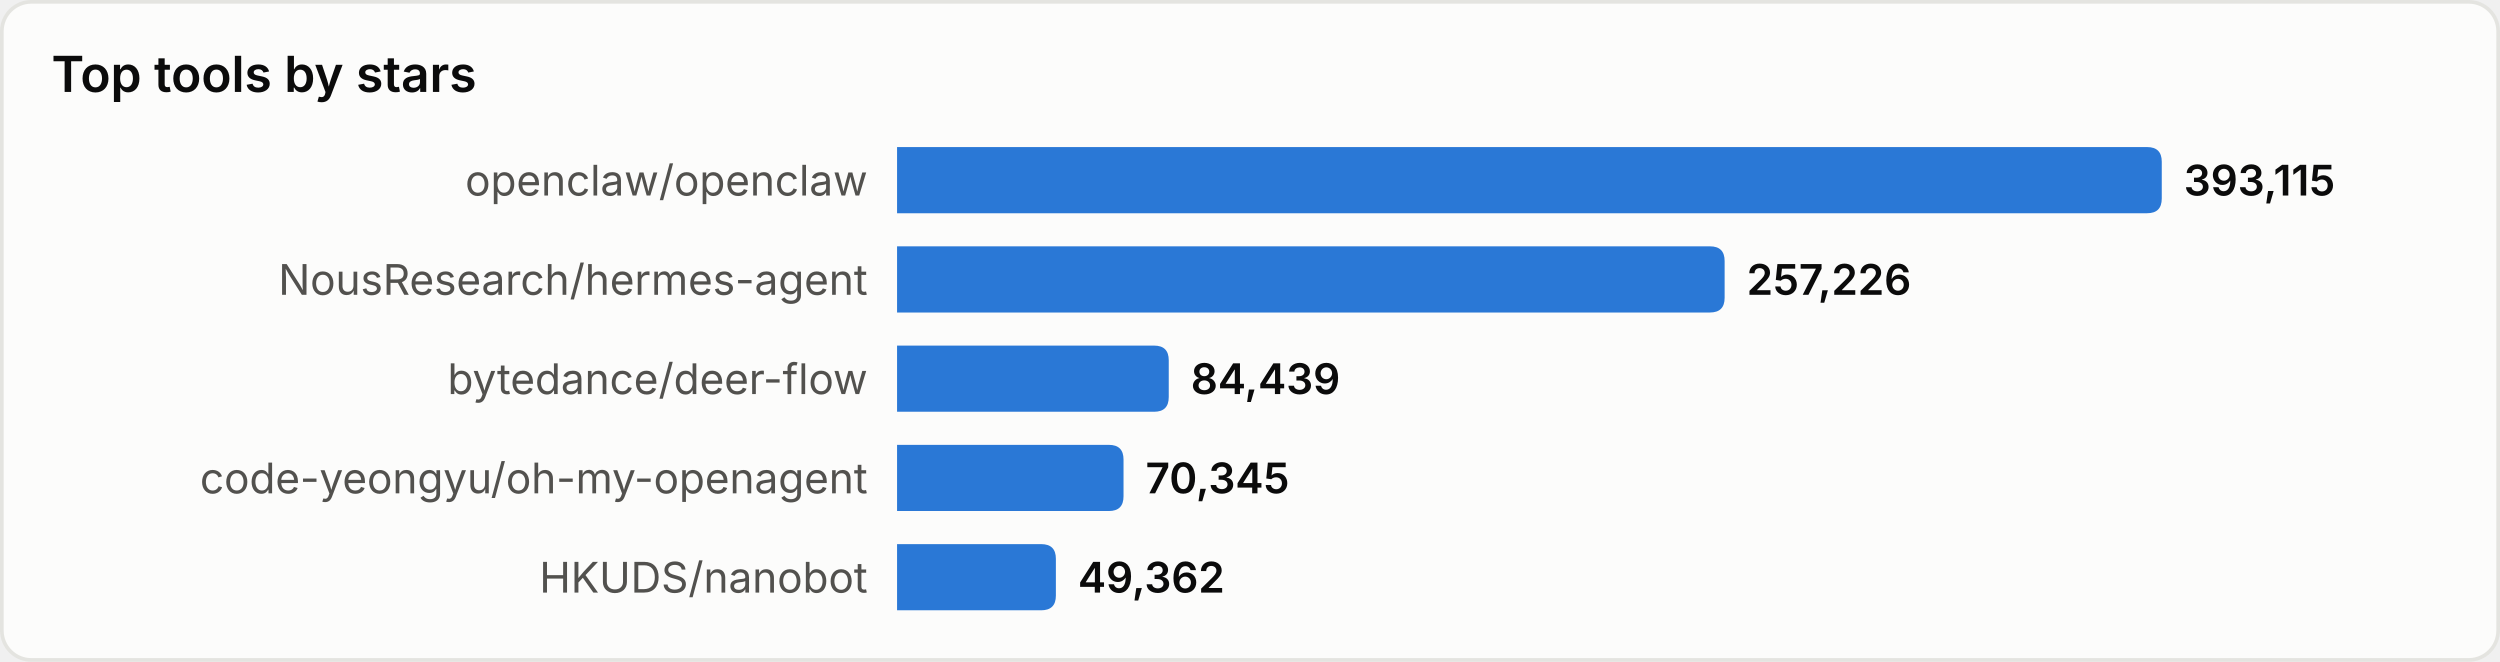
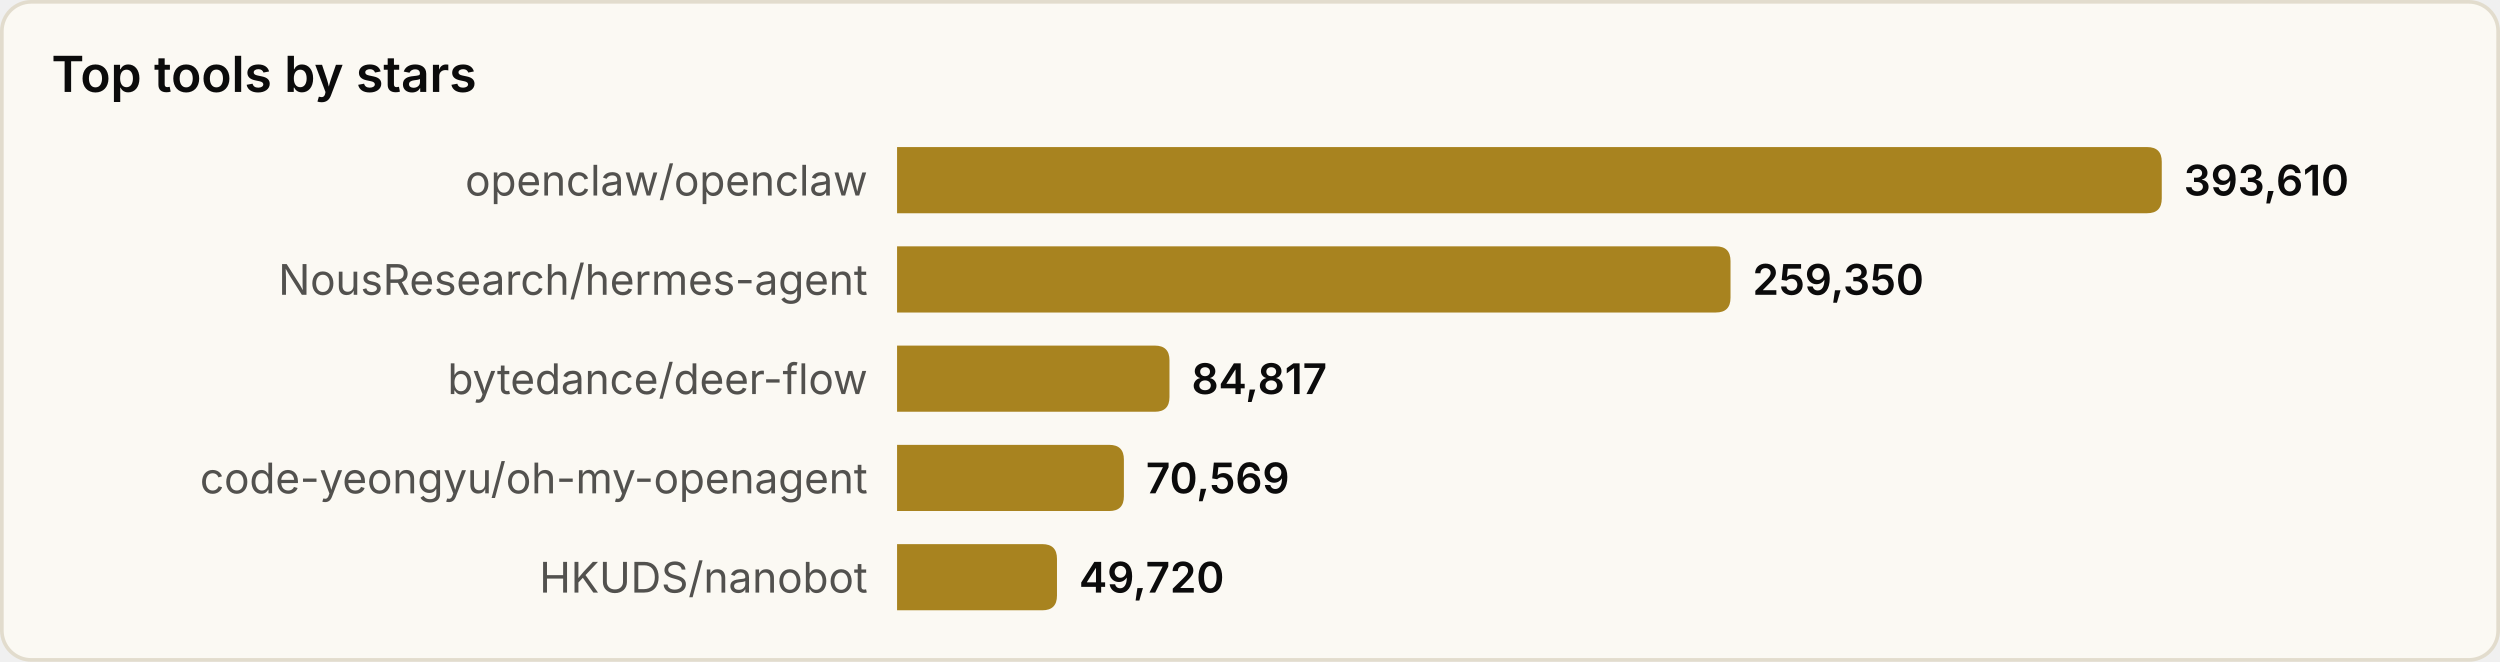
<svg xmlns="http://www.w3.org/2000/svg" width="680" height="180" viewBox="0 0 680 180" role="img" aria-label="Top tools by stars">
  <style>
text{font-family:system-ui,-apple-system,'Segoe UI',sans-serif}
- .srf{fill:#fcfcfb;stroke:#e4e4e0}.ttl{fill:#0b0b0b;font-size:13.5px;font-weight:600}
+ .srf{fill:#fbf9f3;stroke:#e2dccd}.ttl{fill:#0b0b0b;font-size:13.5px;font-weight:600}
.lbl{fill:#52514e;font-size:11.5px}.val{fill:#0b0b0b;font-size:11.5px;font-weight:600}
- .bar{fill:#2a78d6}
+ .bar{fill:#a8831f}
@media(prefers-color-scheme:dark){
- .srf{fill:#1a1a19;stroke:#33332f}.ttl{fill:#ffffff}
- .lbl{fill:#c3c2b7}.val{fill:#ffffff}.bar{fill:#3987e5}
+ .srf{fill:#131826;stroke:#2a3145}.ttl{fill:#f2eee4}
+ .lbl{fill:#a9a69c}.val{fill:#f2eee4}.bar{fill:#d9b04a}
}
</style>
  <rect x="0.5" y="0.5" width="679" height="179" rx="8" class="srf" />
  <text x="14" y="25" class="ttl">Top tools by stars</text>
  <text x="236" y="49.0" class="lbl" text-anchor="end" dominant-baseline="central">openclaw/openclaw</text>
  <path d="M244,40 h340.0 q4,0 4,4 v10 q0,4 -4,4 h-340.0 z" class="bar" />
-   <text x="594.0" y="49.0" class="val" dominant-baseline="central">393,115</text>
+   <text x="594.0" y="49.0" class="val" dominant-baseline="central">393,610</text>
  <text x="236" y="76.0" class="lbl" text-anchor="end" dominant-baseline="central">NousResearch/hermes-agent</text>
-   <path d="M244,67 h221.1 q4,0 4,4 v10 q0,4 -4,4 h-221.1 z" class="bar" />
-   <text x="475.1" y="76.0" class="val" dominant-baseline="central">257,226</text>
+   <path d="M244,67 h222.7 q4,0 4,4 v10 q0,4 -4,4 h-222.7 z" class="bar" />
+   <text x="476.7" y="76.0" class="val" dominant-baseline="central">259,350</text>
  <text x="236" y="103.0" class="lbl" text-anchor="end" dominant-baseline="central">bytedance/deer-flow</text>
-   <path d="M244,94 h69.9 q4,0 4,4 v10 q0,4 -4,4 h-69.9 z" class="bar" />
-   <text x="323.9" y="103.0" class="val" dominant-baseline="central">84,439</text>
+   <path d="M244,94 h70.1 q4,0 4,4 v10 q0,4 -4,4 h-70.1 z" class="bar" />
+   <text x="324.1" y="103.0" class="val" dominant-baseline="central">84,817</text>
  <text x="236" y="130.0" class="lbl" text-anchor="end" dominant-baseline="central">code-yeongyu/oh-my-openagent</text>
-   <path d="M244,121 h57.6 q4,0 4,4 v10 q0,4 -4,4 h-57.6 z" class="bar" />
-   <text x="311.6" y="130.0" class="val" dominant-baseline="central">70,345</text>
+   <path d="M244,121 h57.7 q4,0 4,4 v10 q0,4 -4,4 h-57.7 z" class="bar" />
+   <text x="311.7" y="130.0" class="val" dominant-baseline="central">70,569</text>
  <text x="236" y="157.0" class="lbl" text-anchor="end" dominant-baseline="central">HKUDS/nanobot</text>
-   <path d="M244,148 h39.2 q4,0 4,4 v10 q0,4 -4,4 h-39.2 z" class="bar" />
-   <text x="293.2" y="157.0" class="val" dominant-baseline="central">49,362</text>
+   <path d="M244,148 h39.5 q4,0 4,4 v10 q0,4 -4,4 h-39.5 z" class="bar" />
+   <text x="293.5" y="157.0" class="val" dominant-baseline="central">49,720</text>
</svg>
